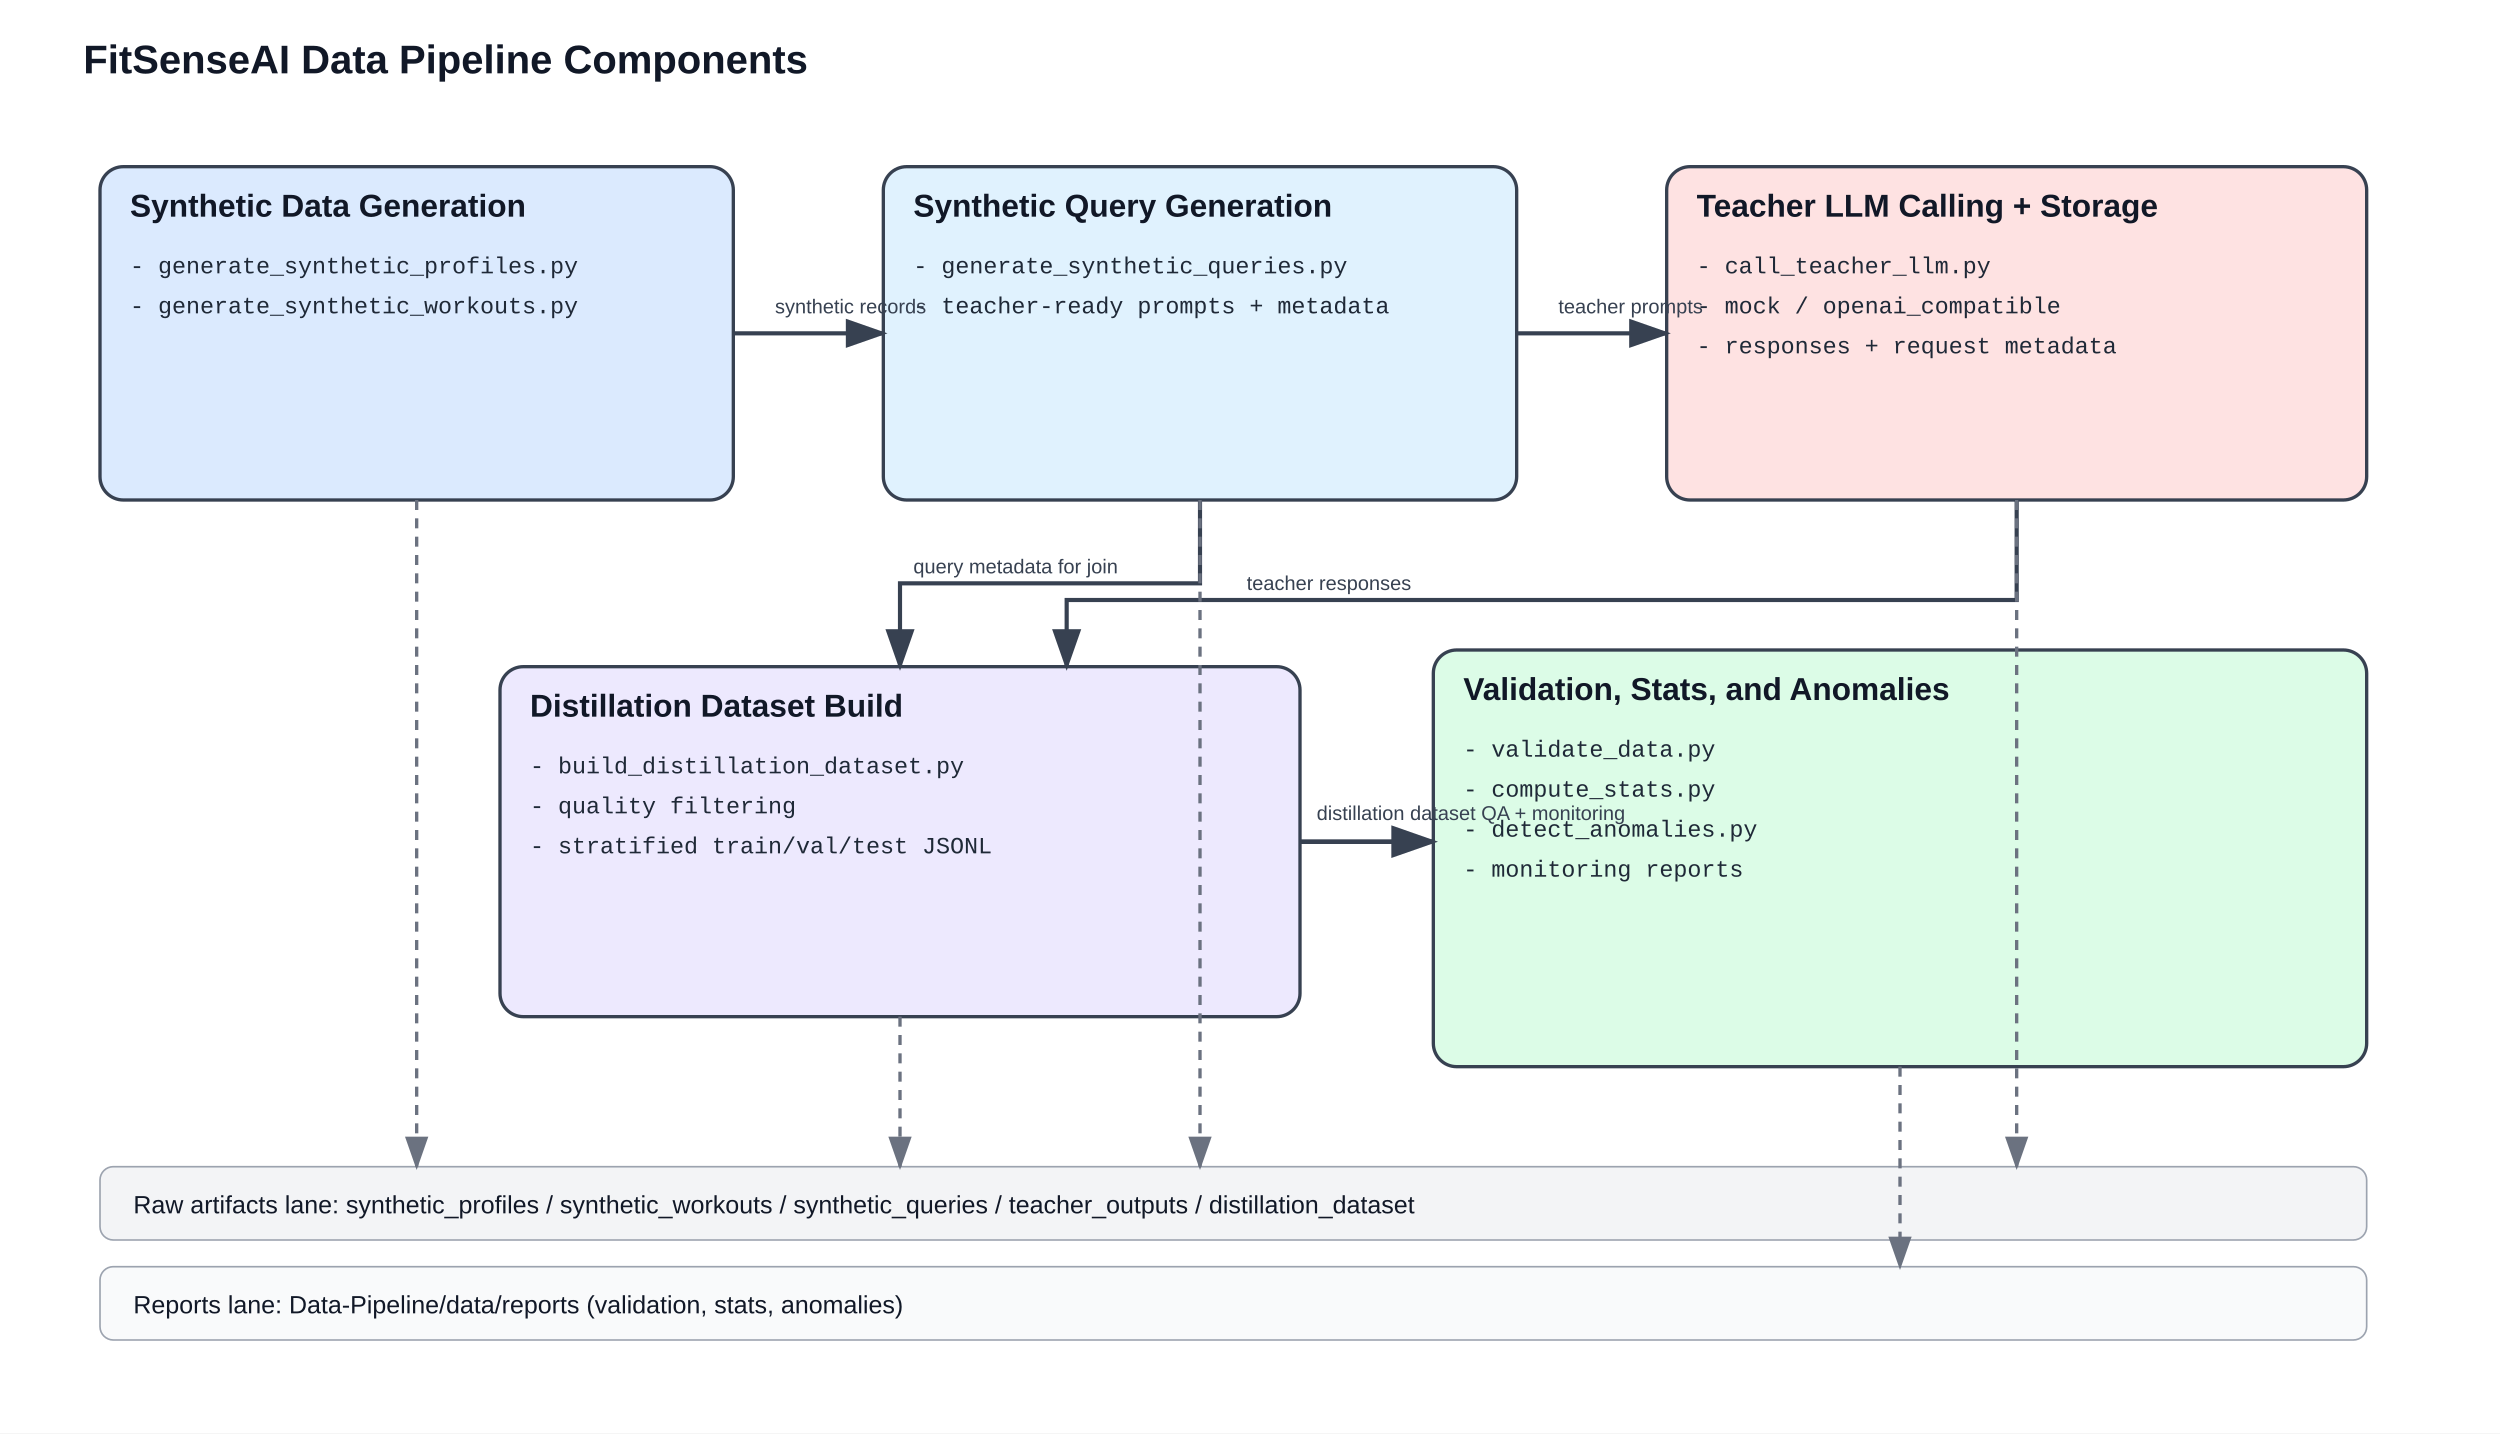
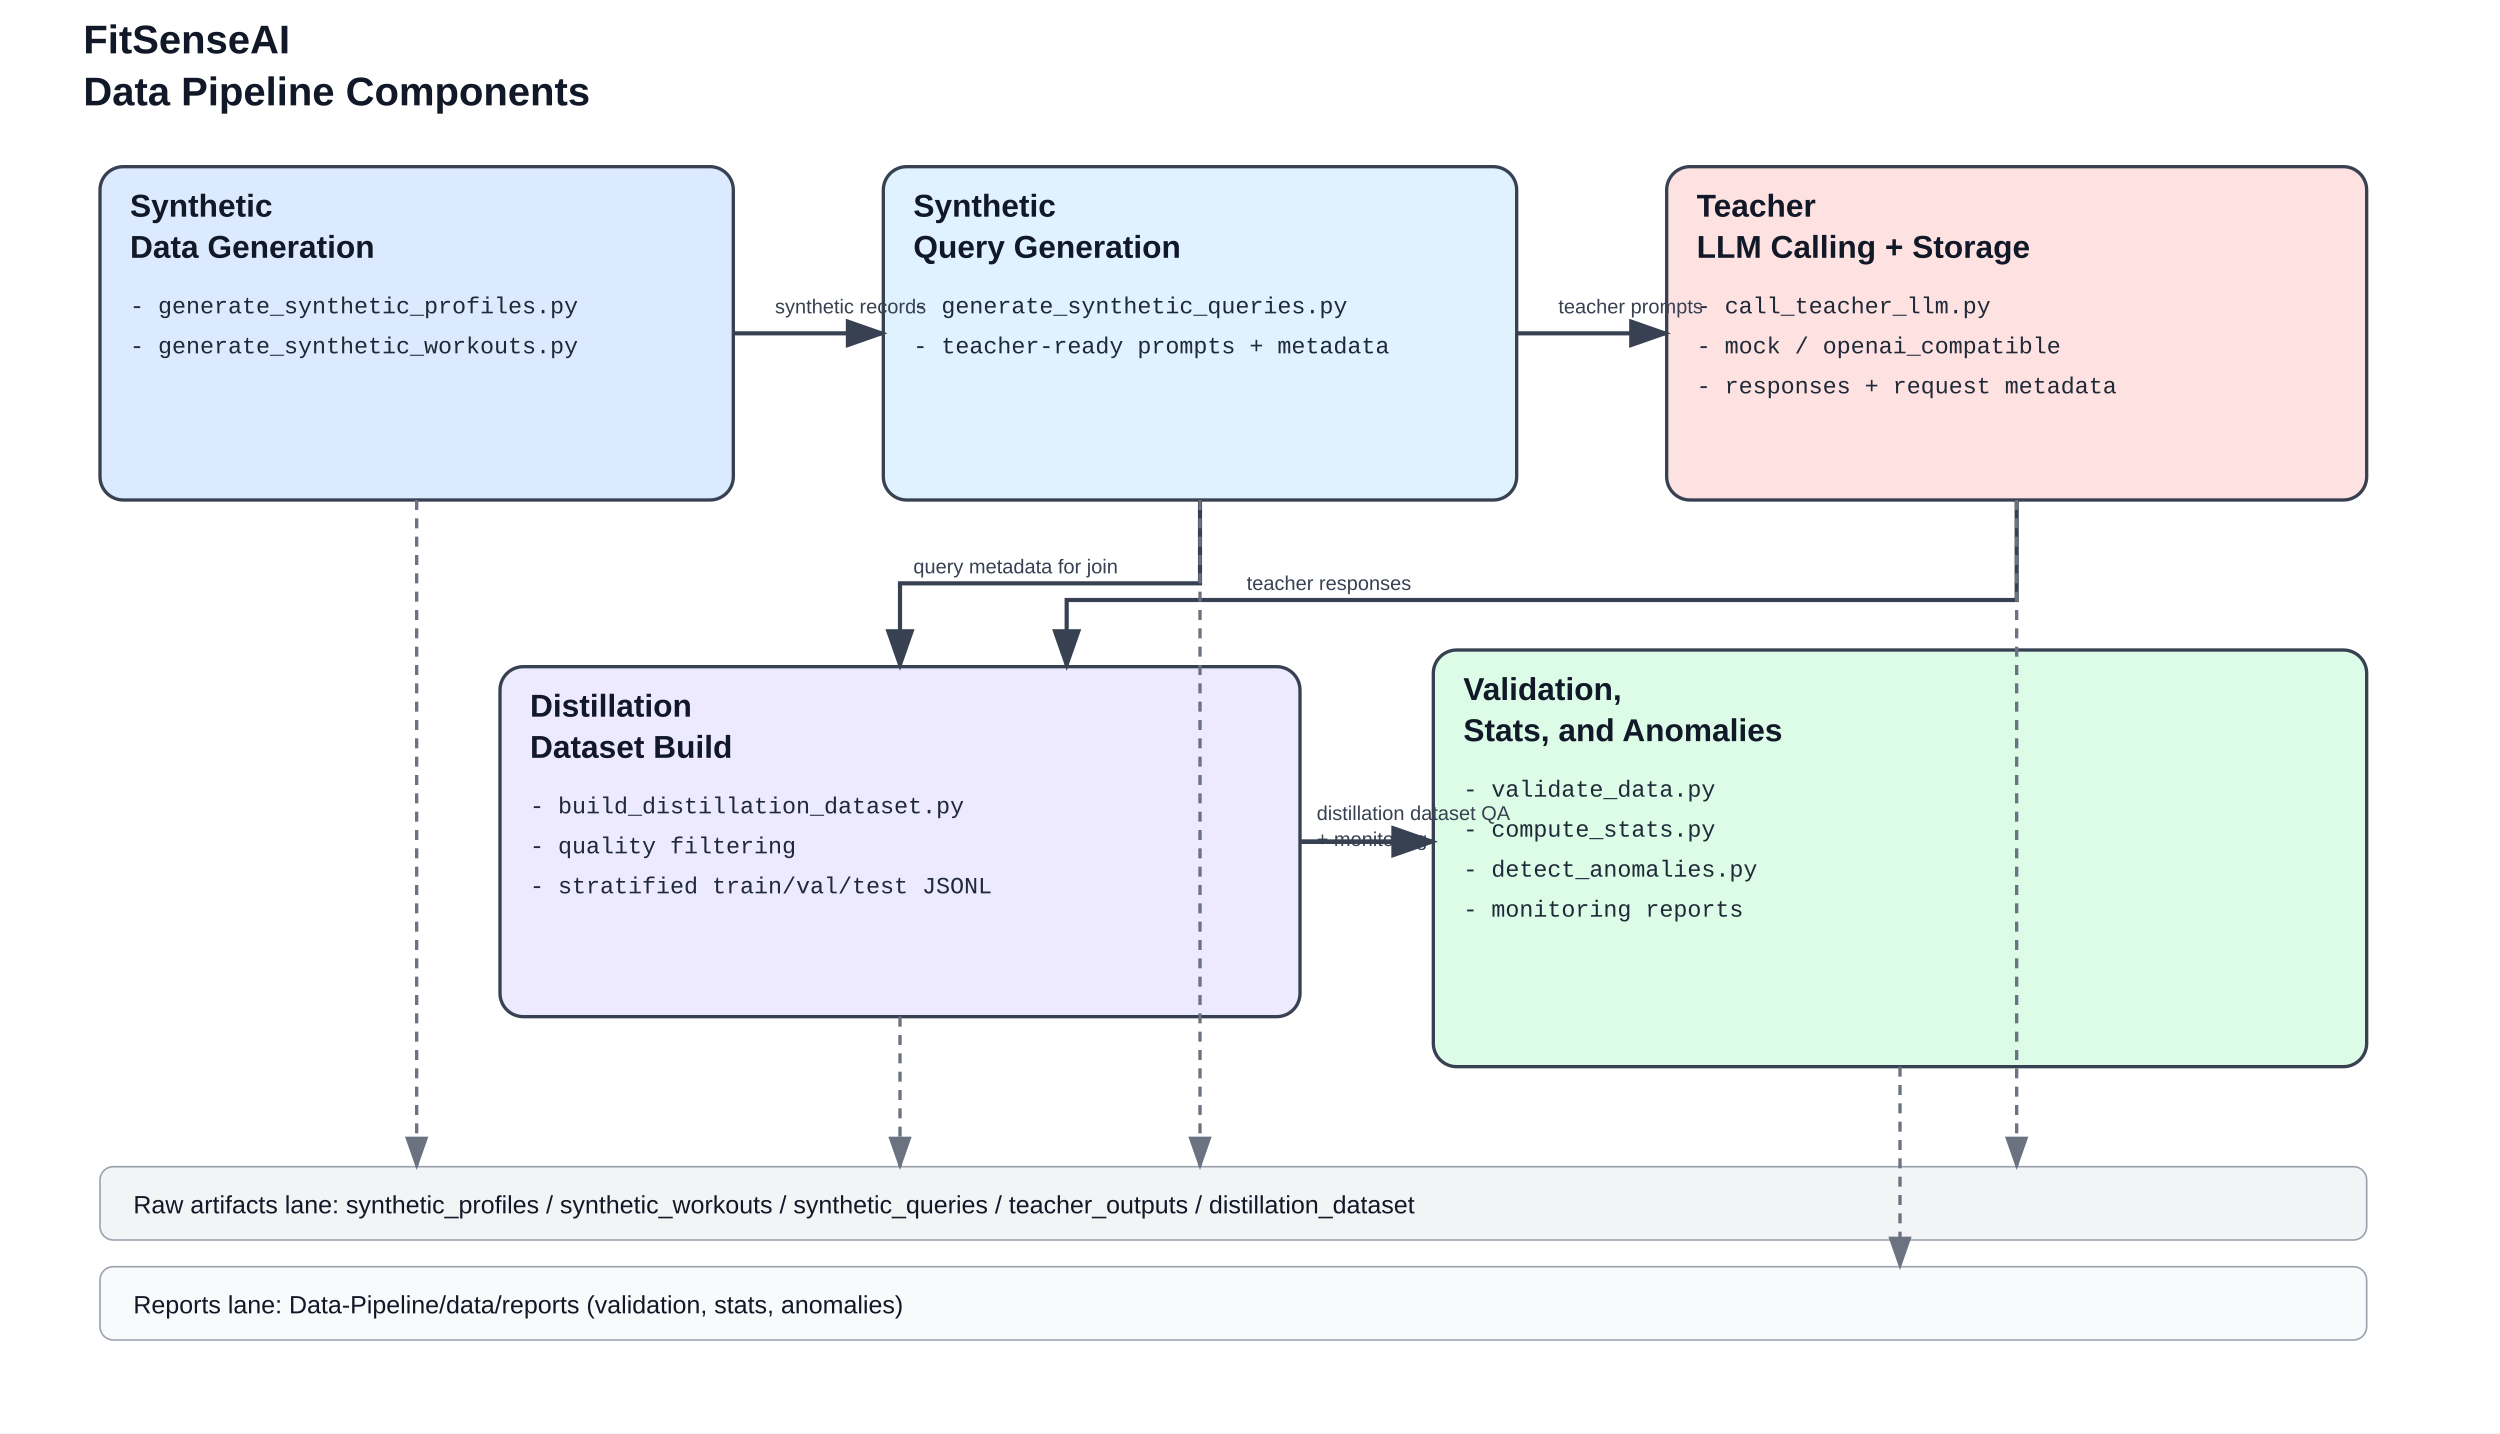
<svg xmlns="http://www.w3.org/2000/svg" width="1500" height="860" viewBox="0 0 1500 860">
  <rect width="100%" height="100%" fill="#ffffff" />
  <defs>
    <marker id="arrow" markerWidth="10" markerHeight="7" refX="9" refY="3.5" orient="auto">
      <polygon points="0 0, 10 3.5, 0 7" fill="#374151" />
    </marker>
    <marker id="arrow_dash" markerWidth="10" markerHeight="7" refX="9" refY="3.5" orient="auto">
      <polygon points="0 0, 10 3.5, 0 7" fill="#6b7280" />
    </marker>
  </defs>
-   <text x="50" y="44" font-family="Arial" font-size="24" font-weight="bold" fill="#111827">FitSenseAI
-         Data Pipeline Components</text>
+   <text font-family="Arial" font-size="24" font-weight="bold" fill="#111827">
+     <tspan x="50" y="32">FitSenseAI</tspan>
+     <tspan x="50" dy="1.3em">Data Pipeline Components</tspan>
+   </text>
  <rect x="60" y="100" width="380" height="200" rx="14" fill="#dbeafe" stroke="#374151" stroke-width="2" />
-   <text x="78" y="130" font-family="Arial" font-size="19" font-weight="bold" fill="#111827">Synthetic
-         Data Generation</text>
-   <text x="78" y="164" font-family="Courier New" font-size="14" fill="#1f2937">-
-         generate_synthetic_profiles.py</text>
-   <text x="78" y="188" font-family="Courier New" font-size="14" fill="#1f2937">-
-         generate_synthetic_workouts.py</text>
+   <text font-family="Arial" font-size="19" font-weight="bold" fill="#111827">
+     <tspan x="78" y="130">Synthetic</tspan>
+     <tspan x="78" dy="1.3em">Data Generation</tspan>
+   </text>
+   <text x="78" y="188" font-family="Courier New" font-size="14" fill="#1f2937">- generate_synthetic_profiles.py</text>
+   <text x="78" y="212" font-family="Courier New" font-size="14" fill="#1f2937">- generate_synthetic_workouts.py</text>
  <rect x="530" y="100" width="380" height="200" rx="14" fill="#e0f2fe" stroke="#374151" stroke-width="2" />
-   <text x="548" y="130" font-family="Arial" font-size="19" font-weight="bold" fill="#111827">Synthetic
-         Query Generation</text>
-   <text x="548" y="164" font-family="Courier New" font-size="14" fill="#1f2937">-
-         generate_synthetic_queries.py</text>
-   <text x="548" y="188" font-family="Courier New" font-size="14" fill="#1f2937">- teacher-ready
-         prompts + metadata</text>
+   <text font-family="Arial" font-size="19" font-weight="bold" fill="#111827">
+     <tspan x="548" y="130">Synthetic</tspan>
+     <tspan x="548" dy="1.3em">Query Generation</tspan>
+   </text>
+   <text x="548" y="188" font-family="Courier New" font-size="14" fill="#1f2937">- generate_synthetic_queries.py</text>
+   <text x="548" y="212" font-family="Courier New" font-size="14" fill="#1f2937">- teacher-ready prompts + metadata</text>
  <rect x="1000" y="100" width="420" height="200" rx="14" fill="#fee2e2" stroke="#374151" stroke-width="2" />
-   <text x="1018" y="130" font-family="Arial" font-size="19" font-weight="bold" fill="#111827">Teacher
-         LLM Calling + Storage</text>
-   <text x="1018" y="164" font-family="Courier New" font-size="14" fill="#1f2937">-
-         call_teacher_llm.py</text>
-   <text x="1018" y="188" font-family="Courier New" font-size="14" fill="#1f2937">- mock /
-         openai_compatible</text>
-   <text x="1018" y="212" font-family="Courier New" font-size="14" fill="#1f2937">- responses +
-         request metadata</text>
+   <text font-family="Arial" font-size="19" font-weight="bold" fill="#111827">
+     <tspan x="1018" y="130">Teacher</tspan>
+     <tspan x="1018" dy="1.3em">LLM Calling + Storage</tspan>
+   </text>
+   <text x="1018" y="188" font-family="Courier New" font-size="14" fill="#1f2937">- call_teacher_llm.py</text>
+   <text x="1018" y="212" font-family="Courier New" font-size="14" fill="#1f2937">- mock / openai_compatible</text>
+   <text x="1018" y="236" font-family="Courier New" font-size="14" fill="#1f2937">- responses + request metadata</text>
  <rect x="300" y="400" width="480" height="210" rx="14" fill="#ede9fe" stroke="#374151" stroke-width="2" />
-   <text x="318" y="430" font-family="Arial" font-size="19" font-weight="bold" fill="#111827">Distillation
-         Dataset Build</text>
-   <text x="318" y="464" font-family="Courier New" font-size="14" fill="#1f2937">-
-         build_distillation_dataset.py</text>
-   <text x="318" y="488" font-family="Courier New" font-size="14" fill="#1f2937">- quality
-         filtering</text>
-   <text x="318" y="512" font-family="Courier New" font-size="14" fill="#1f2937">- stratified
-         train/val/test JSONL</text>
+   <text font-family="Arial" font-size="19" font-weight="bold" fill="#111827">
+     <tspan x="318" y="430">Distillation</tspan>
+     <tspan x="318" dy="1.3em">Dataset Build</tspan>
+   </text>
+   <text x="318" y="488" font-family="Courier New" font-size="14" fill="#1f2937">- build_distillation_dataset.py</text>
+   <text x="318" y="512" font-family="Courier New" font-size="14" fill="#1f2937">- quality filtering</text>
+   <text x="318" y="536" font-family="Courier New" font-size="14" fill="#1f2937">- stratified train/val/test JSONL</text>
  <rect x="860" y="390" width="560" height="250" rx="14" fill="#dcfce7" stroke="#374151" stroke-width="2" />
-   <text x="878" y="420" font-family="Arial" font-size="19" font-weight="bold" fill="#111827">Validation,
-         Stats, and Anomalies</text>
-   <text x="878" y="454" font-family="Courier New" font-size="14" fill="#1f2937">- validate_data.py</text>
-   <text x="878" y="478" font-family="Courier New" font-size="14" fill="#1f2937">- compute_stats.py</text>
-   <text x="878" y="502" font-family="Courier New" font-size="14" fill="#1f2937">-
-         detect_anomalies.py</text>
-   <text x="878" y="526" font-family="Courier New" font-size="14" fill="#1f2937">- monitoring
-         reports</text>
+   <text font-family="Arial" font-size="19" font-weight="bold" fill="#111827">
+     <tspan x="878" y="420">Validation,</tspan>
+     <tspan x="878" dy="1.3em">Stats, and Anomalies</tspan>
+   </text>
+   <text x="878" y="478" font-family="Courier New" font-size="14" fill="#1f2937">- validate_data.py</text>
+   <text x="878" y="502" font-family="Courier New" font-size="14" fill="#1f2937">- compute_stats.py</text>
+   <text x="878" y="526" font-family="Courier New" font-size="14" fill="#1f2937">- detect_anomalies.py</text>
+   <text x="878" y="550" font-family="Courier New" font-size="14" fill="#1f2937">- monitoring reports</text>
  <rect x="60" y="700" width="1360" height="44" rx="8" fill="#f3f4f6" stroke="#9ca3af" />
-   <text x="80" y="728" font-family="Arial" font-size="15" fill="#111827">Raw artifacts lane:
-         synthetic_profiles / synthetic_workouts / synthetic_queries / teacher_outputs /
-         distillation_dataset</text>
+   <text x="80" y="728" font-family="Arial" font-size="15" fill="#111827">Raw artifacts lane: synthetic_profiles / synthetic_workouts / synthetic_queries / teacher_outputs / distillation_dataset</text>
  <rect x="60" y="760" width="1360" height="44" rx="8" fill="#f9fafb" stroke="#9ca3af" />
-   <text x="80" y="788" font-family="Arial" font-size="15" fill="#111827">Reports lane:
-         Data-Pipeline/data/reports (validation, stats, anomalies)</text>
+   <text x="80" y="788" font-family="Arial" font-size="15" fill="#111827">Reports lane: Data-Pipeline/data/reports (validation, stats, anomalies)</text>
  <line x1="440" y1="200" x2="530" y2="200" stroke="#374151" stroke-width="2.5" marker-end="url(#arrow)" />
  <line x1="910" y1="200" x2="1000" y2="200" stroke="#374151" stroke-width="2.5" marker-end="url(#arrow)" />
  <polyline points="720,300 720,350 540,350 540,400" fill="none" stroke="#374151" stroke-width="2.5" marker-end="url(#arrow)" />
  <polyline points="1210,300 1210,360 640,360 640,400" fill="none" stroke="#374151" stroke-width="2.5" marker-end="url(#arrow)" />
  <line x1="780" y1="505" x2="860" y2="505" stroke="#374151" stroke-width="2.8" marker-end="url(#arrow)" />
  <line x1="250" y1="300" x2="250" y2="700" stroke="#6b7280" stroke-width="2" stroke-dasharray="6 5" marker-end="url(#arrow_dash)" />
  <line x1="720" y1="300" x2="720" y2="700" stroke="#6b7280" stroke-width="2" stroke-dasharray="6 5" marker-end="url(#arrow_dash)" />
  <line x1="1210" y1="300" x2="1210" y2="700" stroke="#6b7280" stroke-width="2" stroke-dasharray="6 5" marker-end="url(#arrow_dash)" />
  <line x1="540" y1="610" x2="540" y2="700" stroke="#6b7280" stroke-width="2" stroke-dasharray="6 5" marker-end="url(#arrow_dash)" />
-   <line x1="1140.0" y1="640" x2="1140.0" y2="760" stroke="#6b7280" stroke-width="2" stroke-dasharray="6 5" marker-end="url(#arrow_dash)" />
+   <line x1="1140" y1="640" x2="1140" y2="760" stroke="#6b7280" stroke-width="2" stroke-dasharray="6 5" marker-end="url(#arrow_dash)" />
  <text x="465" y="188" font-family="Arial" font-size="12" fill="#374151">synthetic records</text>
  <text x="935" y="188" font-family="Arial" font-size="12" fill="#374151">teacher prompts</text>
  <text x="548" y="344" font-family="Arial" font-size="12" fill="#374151">query metadata for join</text>
  <text x="748" y="354" font-family="Arial" font-size="12" fill="#374151">teacher responses</text>
-   <text x="790" y="492" font-family="Arial" font-size="12" fill="#374151">distillation dataset QA
-         + monitoring</text>
+   <text font-family="Arial" font-size="12" fill="#374151">
+     <tspan x="790" y="492">distillation dataset QA</tspan>
+     <tspan x="790" dy="1.3em">+ monitoring</tspan>
+   </text>
</svg>
